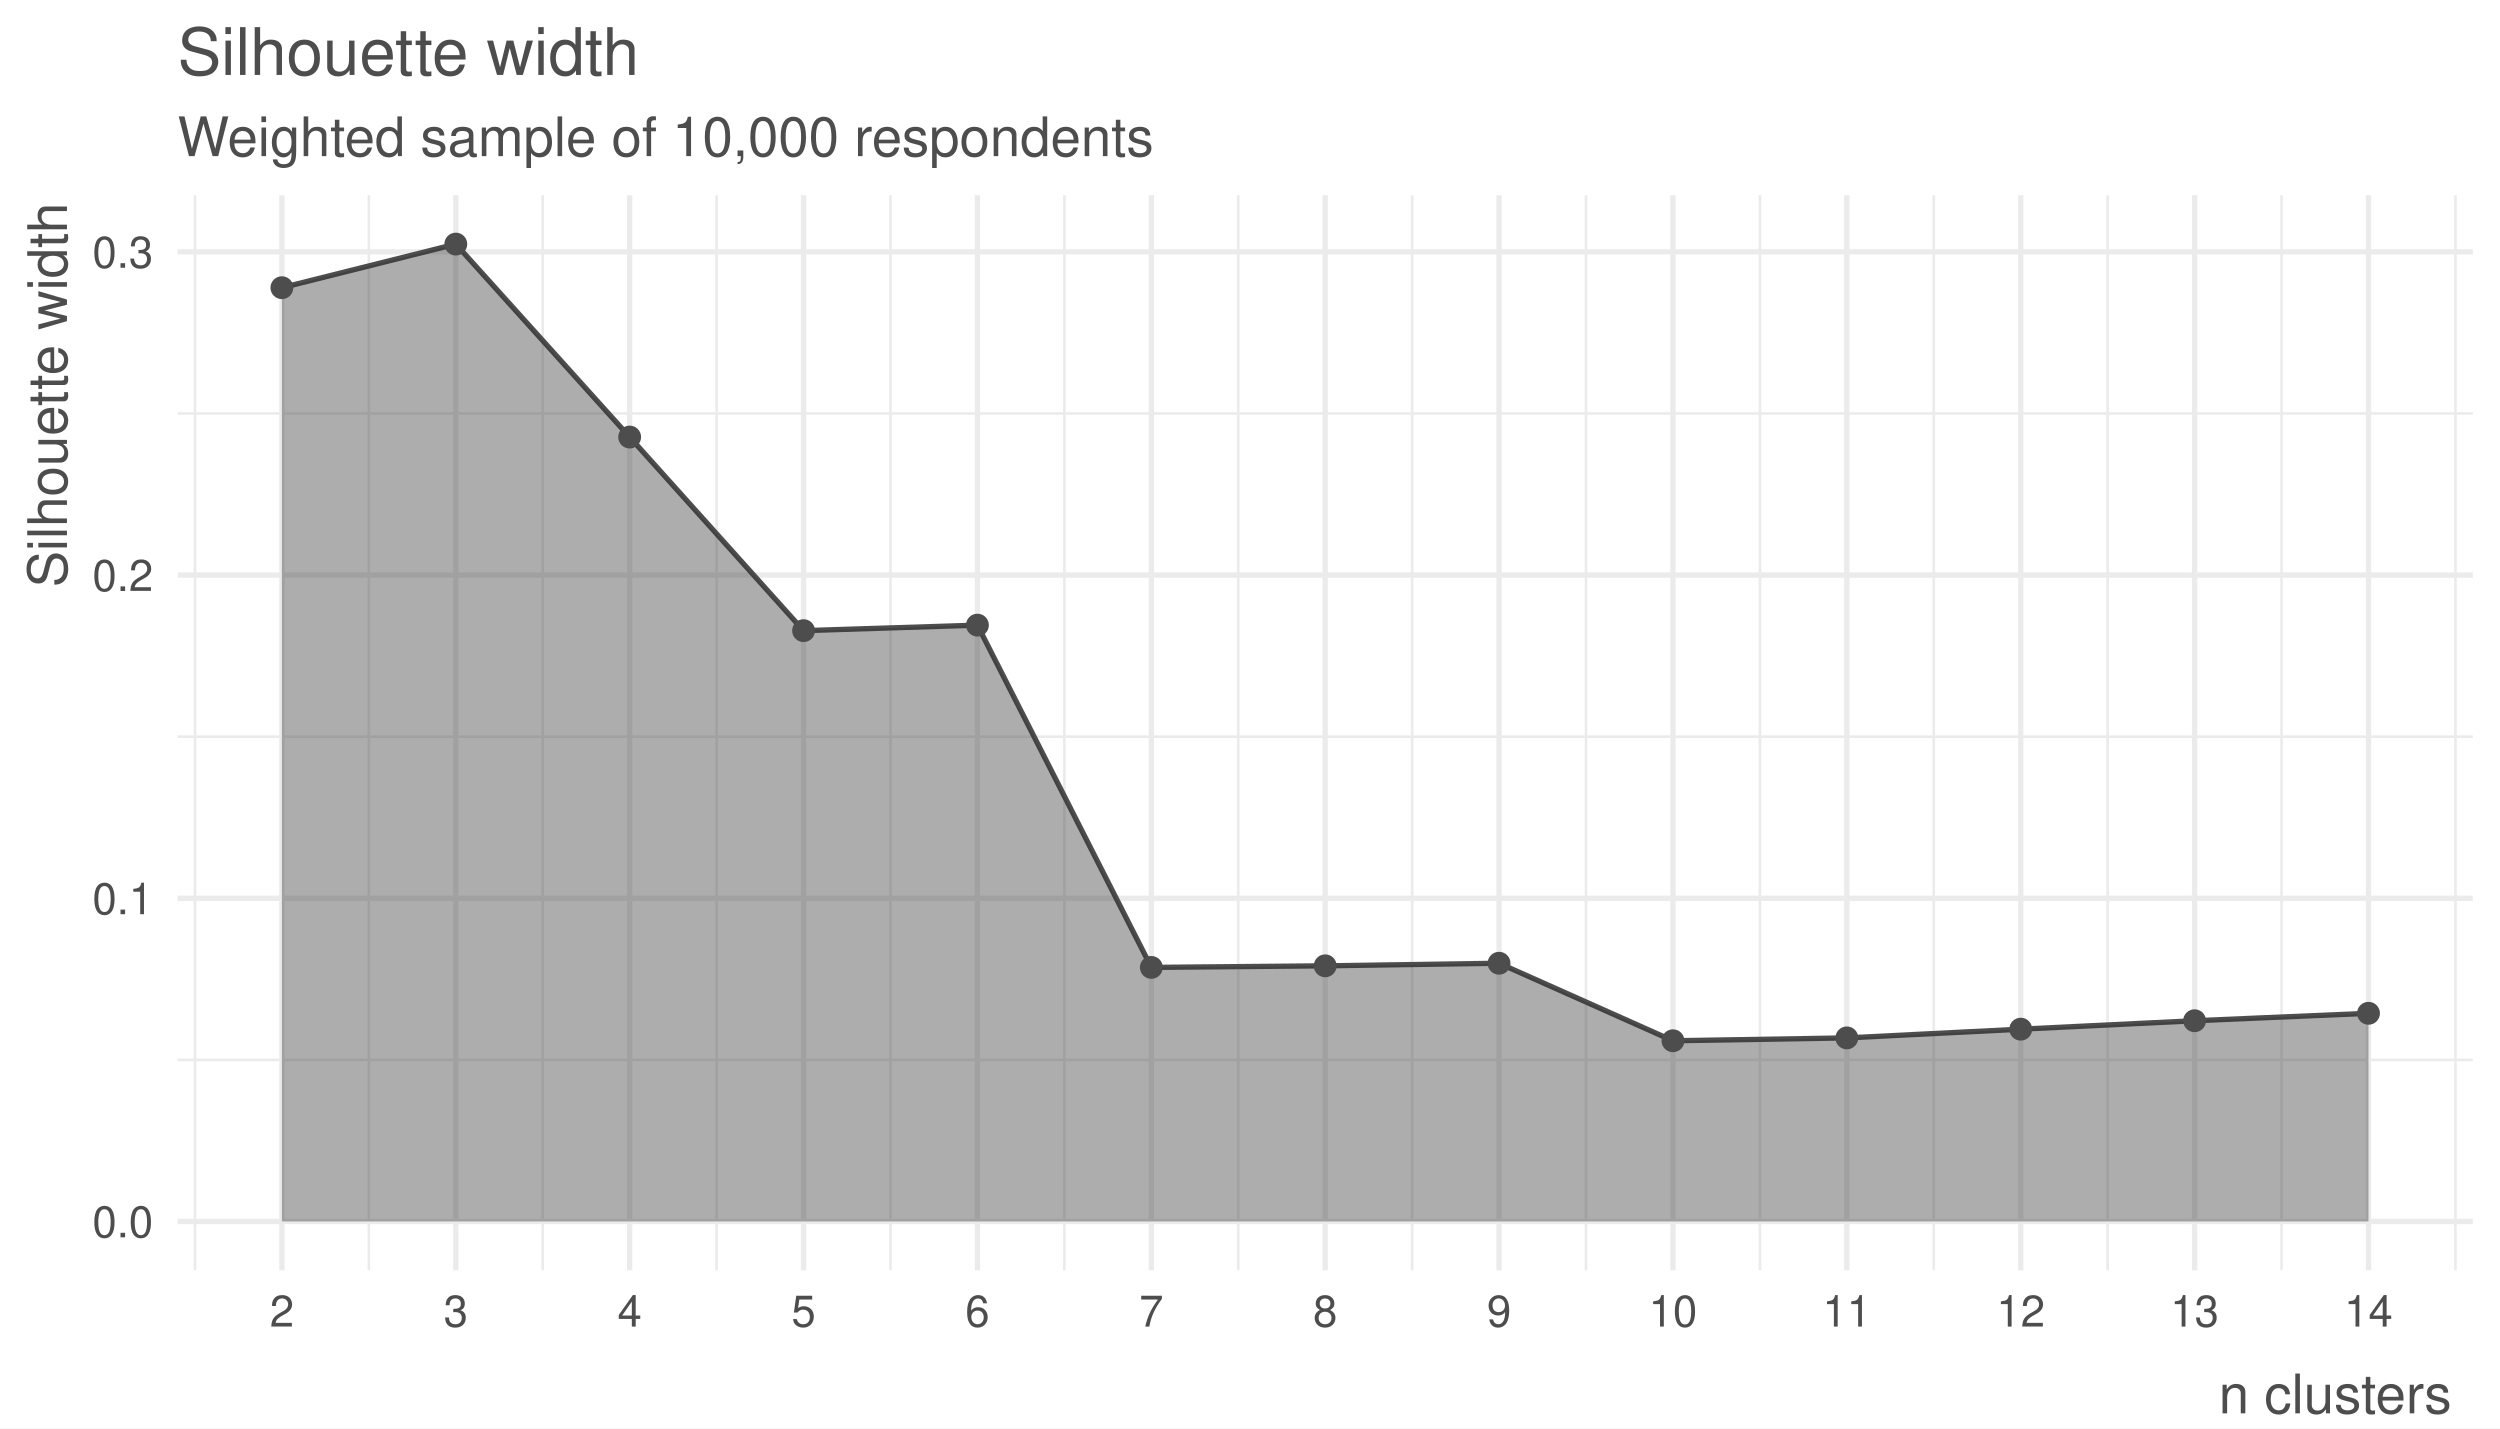
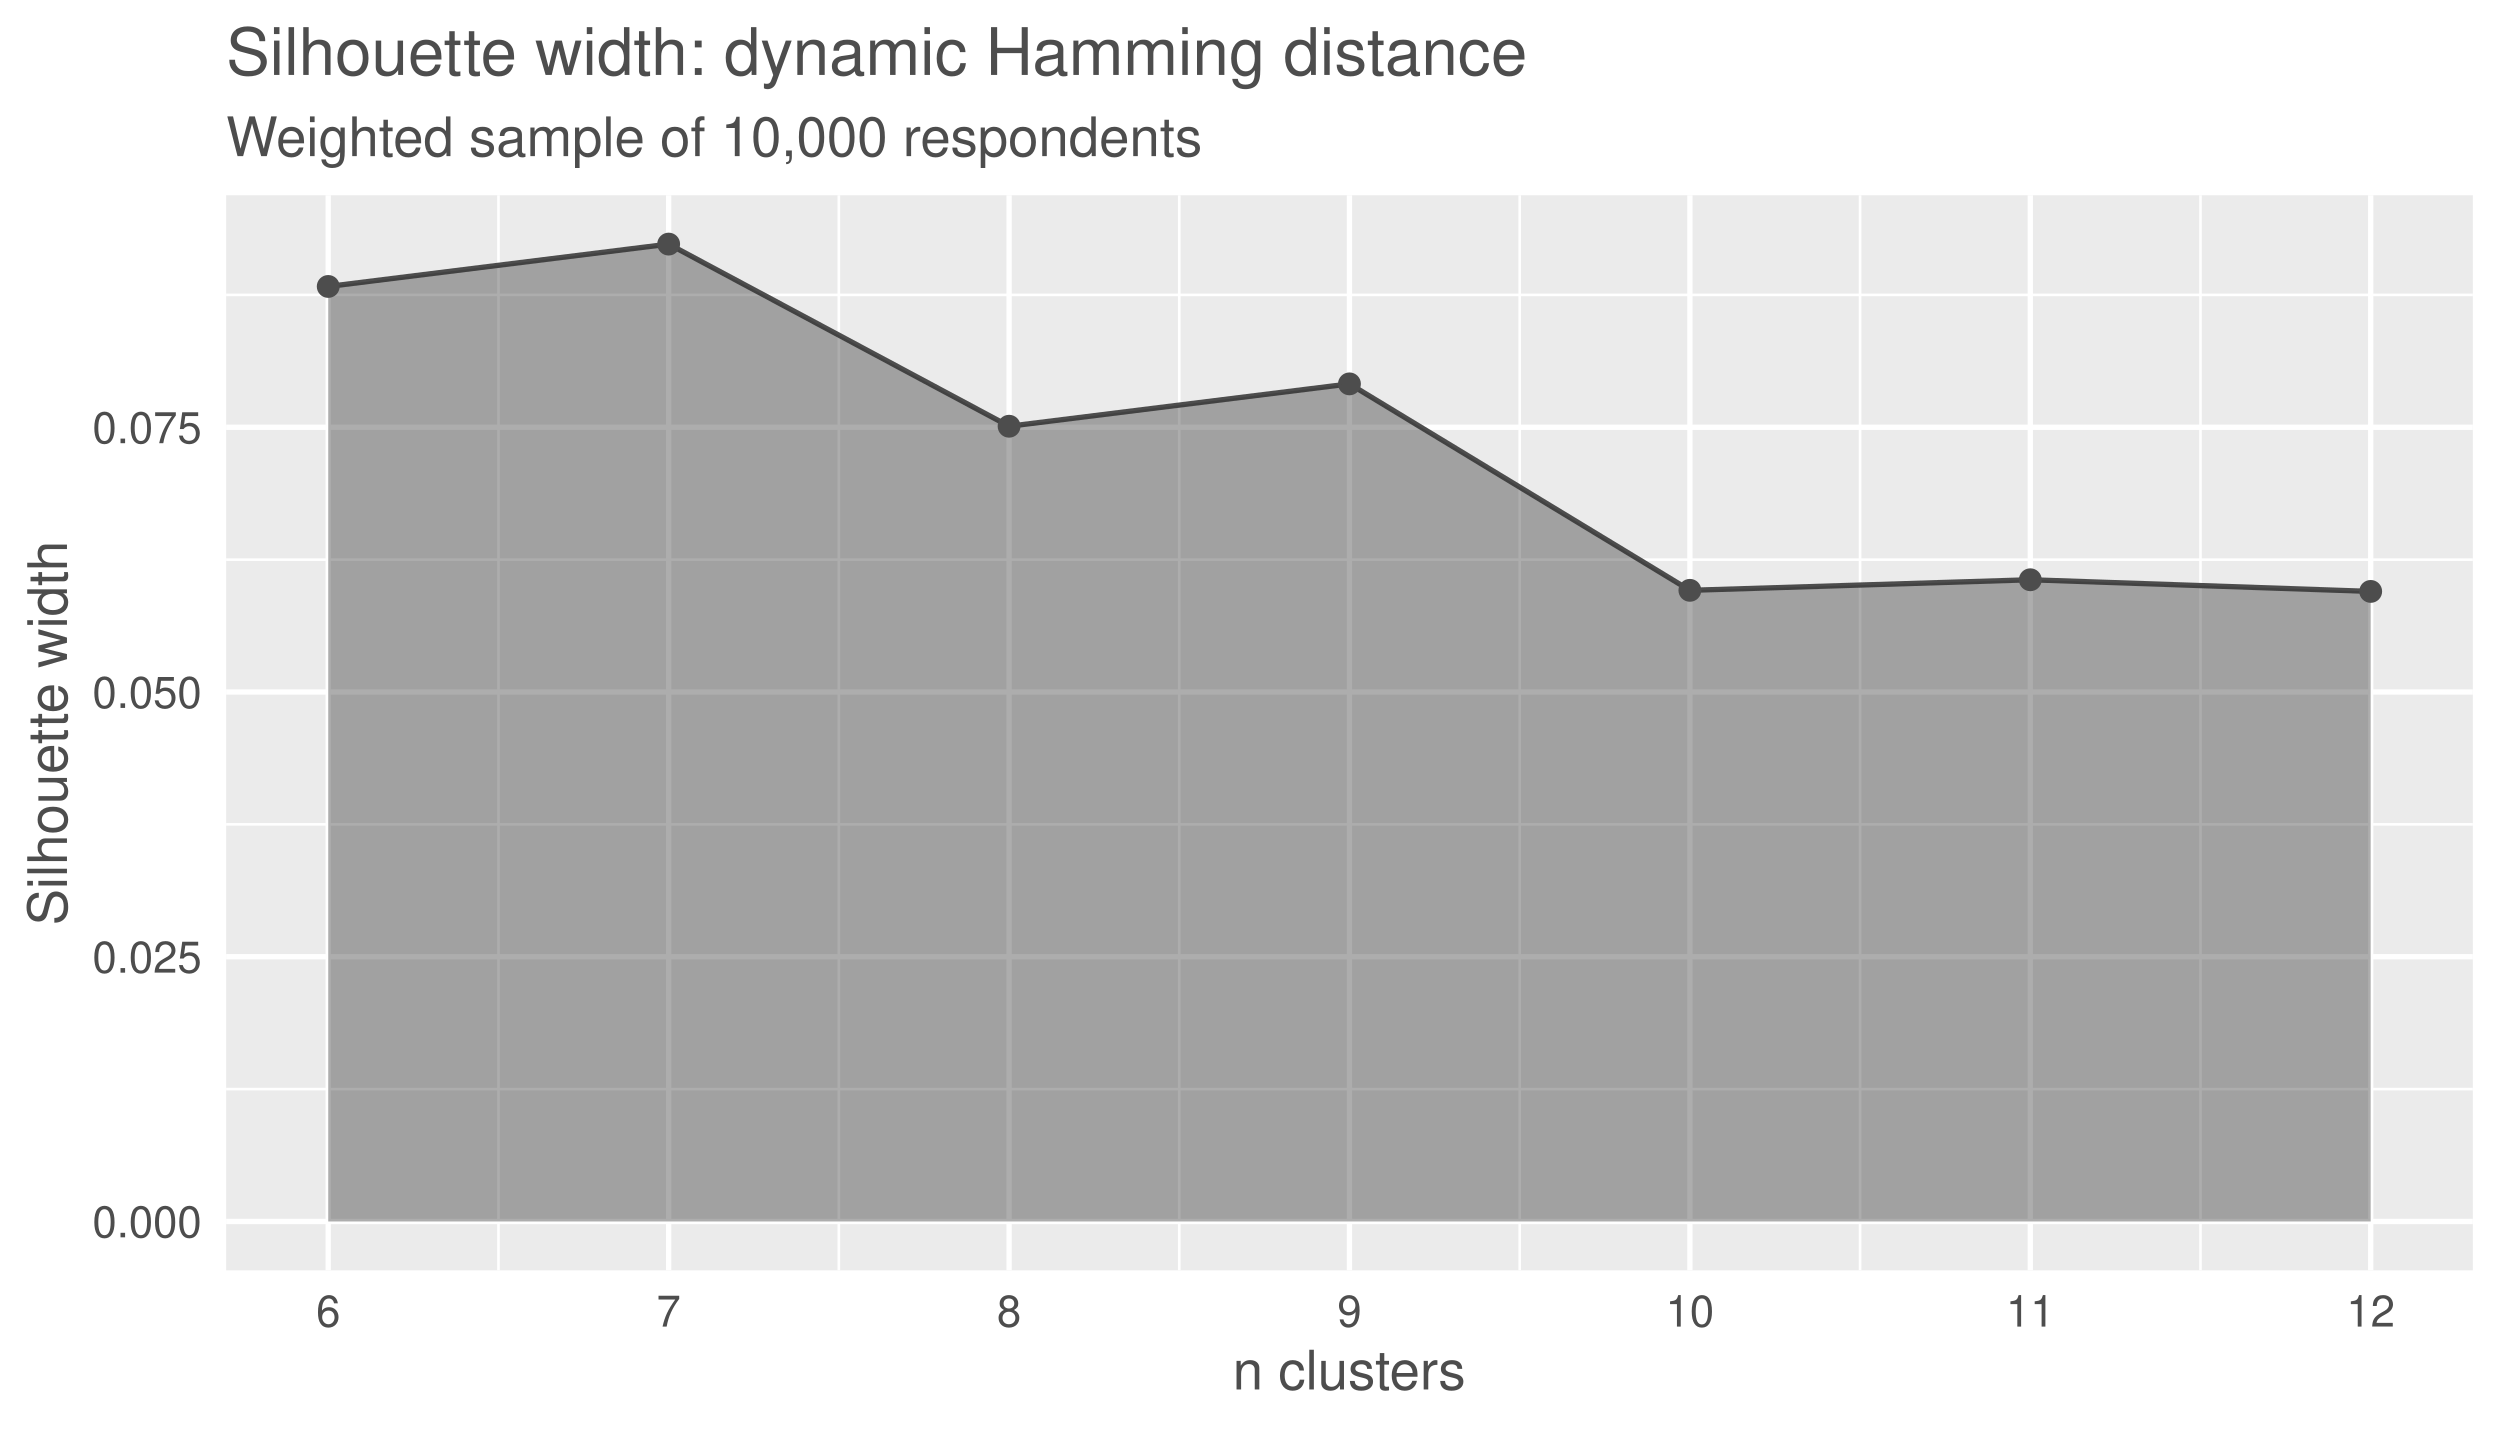
<svg xmlns="http://www.w3.org/2000/svg" viewBox="0 0 504.00 288.00">
  <defs>
    <style type="text/css">
    line, polyline, polygon, path, rect, circle {
      fill: none;
      stroke: #000000;
      stroke-linecap: round;
      stroke-linejoin: round;
      stroke-miterlimit: 10.00;
    }
  </style>
  </defs>
  <rect width="100%" height="100%" style="stroke: none; fill: #FFFFFF;" />
+   <rect x="0.00" y="0.00" width="504.00" height="288.00" style="stroke-width: 1.07; stroke: #FFFFFF; fill: #FFFFFF;" />
  <defs>
-     <clipPath id="cpMzUuODB8NDk4LjUyfDI1Ni4xMHwzOS4zNg==">
-       <rect x="35.80" y="39.36" width="462.72" height="216.74" />
+     <clipPath id="cpNDUuNTl8NDk4LjUyfDI1Ni4xMHwzOS4zNg==">
+       <rect x="45.59" y="39.36" width="452.94" height="216.74" />
    </clipPath>
  </defs>
-   <polyline points="35.80,213.67 498.52,213.67 " style="stroke-width: 0.53; stroke: #EBEBEB; stroke-linecap: butt;" clip-path="url(#cpMzUuODB8NDk4LjUyfDI1Ni4xMHwzOS4zNg==)" />
-   <polyline points="35.80,148.51 498.52,148.51 " style="stroke-width: 0.53; stroke: #EBEBEB; stroke-linecap: butt;" clip-path="url(#cpMzUuODB8NDk4LjUyfDI1Ni4xMHwzOS4zNg==)" />
-   <polyline points="35.80,83.35 498.52,83.35 " style="stroke-width: 0.53; stroke: #EBEBEB; stroke-linecap: butt;" clip-path="url(#cpMzUuODB8NDk4LjUyfDI1Ni4xMHwzOS4zNg==)" />
-   <polyline points="39.31,256.10 39.31,39.36 " style="stroke-width: 0.53; stroke: #EBEBEB; stroke-linecap: butt;" clip-path="url(#cpMzUuODB8NDk4LjUyfDI1Ni4xMHwzOS4zNg==)" />
-   <polyline points="74.36,256.10 74.36,39.36 " style="stroke-width: 0.53; stroke: #EBEBEB; stroke-linecap: butt;" clip-path="url(#cpMzUuODB8NDk4LjUyfDI1Ni4xMHwzOS4zNg==)" />
-   <polyline points="109.41,256.10 109.41,39.36 " style="stroke-width: 0.53; stroke: #EBEBEB; stroke-linecap: butt;" clip-path="url(#cpMzUuODB8NDk4LjUyfDI1Ni4xMHwzOS4zNg==)" />
-   <polyline points="144.47,256.10 144.47,39.36 " style="stroke-width: 0.53; stroke: #EBEBEB; stroke-linecap: butt;" clip-path="url(#cpMzUuODB8NDk4LjUyfDI1Ni4xMHwzOS4zNg==)" />
-   <polyline points="179.52,256.10 179.52,39.36 " style="stroke-width: 0.53; stroke: #EBEBEB; stroke-linecap: butt;" clip-path="url(#cpMzUuODB8NDk4LjUyfDI1Ni4xMHwzOS4zNg==)" />
-   <polyline points="214.58,256.10 214.58,39.36 " style="stroke-width: 0.53; stroke: #EBEBEB; stroke-linecap: butt;" clip-path="url(#cpMzUuODB8NDk4LjUyfDI1Ni4xMHwzOS4zNg==)" />
-   <polyline points="249.63,256.10 249.63,39.36 " style="stroke-width: 0.53; stroke: #EBEBEB; stroke-linecap: butt;" clip-path="url(#cpMzUuODB8NDk4LjUyfDI1Ni4xMHwzOS4zNg==)" />
-   <polyline points="284.69,256.10 284.69,39.36 " style="stroke-width: 0.53; stroke: #EBEBEB; stroke-linecap: butt;" clip-path="url(#cpMzUuODB8NDk4LjUyfDI1Ni4xMHwzOS4zNg==)" />
-   <polyline points="319.74,256.10 319.74,39.36 " style="stroke-width: 0.53; stroke: #EBEBEB; stroke-linecap: butt;" clip-path="url(#cpMzUuODB8NDk4LjUyfDI1Ni4xMHwzOS4zNg==)" />
-   <polyline points="354.80,256.10 354.80,39.36 " style="stroke-width: 0.53; stroke: #EBEBEB; stroke-linecap: butt;" clip-path="url(#cpMzUuODB8NDk4LjUyfDI1Ni4xMHwzOS4zNg==)" />
-   <polyline points="389.85,256.10 389.85,39.36 " style="stroke-width: 0.53; stroke: #EBEBEB; stroke-linecap: butt;" clip-path="url(#cpMzUuODB8NDk4LjUyfDI1Ni4xMHwzOS4zNg==)" />
-   <polyline points="424.91,256.10 424.91,39.36 " style="stroke-width: 0.53; stroke: #EBEBEB; stroke-linecap: butt;" clip-path="url(#cpMzUuODB8NDk4LjUyfDI1Ni4xMHwzOS4zNg==)" />
-   <polyline points="459.96,256.10 459.96,39.36 " style="stroke-width: 0.53; stroke: #EBEBEB; stroke-linecap: butt;" clip-path="url(#cpMzUuODB8NDk4LjUyfDI1Ni4xMHwzOS4zNg==)" />
-   <polyline points="495.02,256.10 495.02,39.36 " style="stroke-width: 0.53; stroke: #EBEBEB; stroke-linecap: butt;" clip-path="url(#cpMzUuODB8NDk4LjUyfDI1Ni4xMHwzOS4zNg==)" />
-   <polyline points="35.80,246.25 498.52,246.25 " style="stroke-width: 1.07; stroke: #EBEBEB; stroke-linecap: butt;" clip-path="url(#cpMzUuODB8NDk4LjUyfDI1Ni4xMHwzOS4zNg==)" />
-   <polyline points="35.80,181.09 498.52,181.09 " style="stroke-width: 1.07; stroke: #EBEBEB; stroke-linecap: butt;" clip-path="url(#cpMzUuODB8NDk4LjUyfDI1Ni4xMHwzOS4zNg==)" />
-   <polyline points="35.80,115.93 498.52,115.93 " style="stroke-width: 1.07; stroke: #EBEBEB; stroke-linecap: butt;" clip-path="url(#cpMzUuODB8NDk4LjUyfDI1Ni4xMHwzOS4zNg==)" />
-   <polyline points="35.80,50.77 498.52,50.77 " style="stroke-width: 1.07; stroke: #EBEBEB; stroke-linecap: butt;" clip-path="url(#cpMzUuODB8NDk4LjUyfDI1Ni4xMHwzOS4zNg==)" />
-   <polyline points="56.83,256.10 56.83,39.36 " style="stroke-width: 1.07; stroke: #EBEBEB; stroke-linecap: butt;" clip-path="url(#cpMzUuODB8NDk4LjUyfDI1Ni4xMHwzOS4zNg==)" />
-   <polyline points="91.89,256.10 91.89,39.36 " style="stroke-width: 1.07; stroke: #EBEBEB; stroke-linecap: butt;" clip-path="url(#cpMzUuODB8NDk4LjUyfDI1Ni4xMHwzOS4zNg==)" />
-   <polyline points="126.94,256.10 126.94,39.36 " style="stroke-width: 1.07; stroke: #EBEBEB; stroke-linecap: butt;" clip-path="url(#cpMzUuODB8NDk4LjUyfDI1Ni4xMHwzOS4zNg==)" />
-   <polyline points="162.00,256.10 162.00,39.36 " style="stroke-width: 1.07; stroke: #EBEBEB; stroke-linecap: butt;" clip-path="url(#cpMzUuODB8NDk4LjUyfDI1Ni4xMHwzOS4zNg==)" />
-   <polyline points="197.05,256.10 197.05,39.36 " style="stroke-width: 1.07; stroke: #EBEBEB; stroke-linecap: butt;" clip-path="url(#cpMzUuODB8NDk4LjUyfDI1Ni4xMHwzOS4zNg==)" />
-   <polyline points="232.11,256.10 232.11,39.36 " style="stroke-width: 1.07; stroke: #EBEBEB; stroke-linecap: butt;" clip-path="url(#cpMzUuODB8NDk4LjUyfDI1Ni4xMHwzOS4zNg==)" />
-   <polyline points="267.16,256.10 267.16,39.36 " style="stroke-width: 1.07; stroke: #EBEBEB; stroke-linecap: butt;" clip-path="url(#cpMzUuODB8NDk4LjUyfDI1Ni4xMHwzOS4zNg==)" />
-   <polyline points="302.21,256.10 302.21,39.36 " style="stroke-width: 1.07; stroke: #EBEBEB; stroke-linecap: butt;" clip-path="url(#cpMzUuODB8NDk4LjUyfDI1Ni4xMHwzOS4zNg==)" />
-   <polyline points="337.27,256.10 337.27,39.36 " style="stroke-width: 1.07; stroke: #EBEBEB; stroke-linecap: butt;" clip-path="url(#cpMzUuODB8NDk4LjUyfDI1Ni4xMHwzOS4zNg==)" />
-   <polyline points="372.32,256.10 372.32,39.36 " style="stroke-width: 1.07; stroke: #EBEBEB; stroke-linecap: butt;" clip-path="url(#cpMzUuODB8NDk4LjUyfDI1Ni4xMHwzOS4zNg==)" />
-   <polyline points="407.38,256.10 407.38,39.36 " style="stroke-width: 1.07; stroke: #EBEBEB; stroke-linecap: butt;" clip-path="url(#cpMzUuODB8NDk4LjUyfDI1Ni4xMHwzOS4zNg==)" />
-   <polyline points="442.43,256.10 442.43,39.36 " style="stroke-width: 1.07; stroke: #EBEBEB; stroke-linecap: butt;" clip-path="url(#cpMzUuODB8NDk4LjUyfDI1Ni4xMHwzOS4zNg==)" />
-   <polyline points="477.49,256.10 477.49,39.36 " style="stroke-width: 1.07; stroke: #EBEBEB; stroke-linecap: butt;" clip-path="url(#cpMzUuODB8NDk4LjUyfDI1Ni4xMHwzOS4zNg==)" />
-   <polyline points="56.83,58.00 91.89,49.21 126.94,88.11 162.00,127.14 197.05,126.03 232.11,195.03 267.16,194.71 302.21,194.19 337.27,209.82 372.32,209.24 407.38,207.48 442.43,205.78 477.49,204.28 " style="stroke-width: 1.07; stroke: #4D4D4D; stroke-linecap: butt;" clip-path="url(#cpMzUuODB8NDk4LjUyfDI1Ni4xMHwzOS4zNg==)" />
-   <polygon points="56.83,58.00 91.89,49.21 126.94,88.11 162.00,127.14 197.05,126.03 232.11,195.03 267.16,194.71 302.21,194.19 337.27,209.82 372.32,209.24 407.38,207.48 442.43,205.78 477.49,204.28 477.49,246.25 442.43,246.25 407.38,246.25 372.32,246.25 337.27,246.25 302.21,246.25 267.16,246.25 232.11,246.25 197.05,246.25 162.00,246.25 126.94,246.25 91.89,246.25 56.83,246.25 " style="stroke-width: 0.00; stroke: none; fill: #333333; fill-opacity: 0.40;" clip-path="url(#cpMzUuODB8NDk4LjUyfDI1Ni4xMHwzOS4zNg==)" />
-   <polyline points="56.83,58.00 91.89,49.21 126.94,88.11 162.00,127.14 197.05,126.03 232.11,195.03 267.16,194.71 302.21,194.19 337.27,209.82 372.32,209.24 407.38,207.48 442.43,205.78 477.49,204.28 " style="stroke-width: 1.07; stroke: none;" clip-path="url(#cpMzUuODB8NDk4LjUyfDI1Ni4xMHwzOS4zNg==)" />
-   <circle cx="56.83" cy="58.00" r="1.95" style="stroke-width: 0.71; stroke: #4D4D4D; fill: #4D4D4D;" clip-path="url(#cpMzUuODB8NDk4LjUyfDI1Ni4xMHwzOS4zNg==)" />
-   <circle cx="91.89" cy="49.21" r="1.95" style="stroke-width: 0.71; stroke: #4D4D4D; fill: #4D4D4D;" clip-path="url(#cpMzUuODB8NDk4LjUyfDI1Ni4xMHwzOS4zNg==)" />
-   <circle cx="126.94" cy="88.11" r="1.95" style="stroke-width: 0.71; stroke: #4D4D4D; fill: #4D4D4D;" clip-path="url(#cpMzUuODB8NDk4LjUyfDI1Ni4xMHwzOS4zNg==)" />
-   <circle cx="162.00" cy="127.14" r="1.95" style="stroke-width: 0.71; stroke: #4D4D4D; fill: #4D4D4D;" clip-path="url(#cpMzUuODB8NDk4LjUyfDI1Ni4xMHwzOS4zNg==)" />
-   <circle cx="197.05" cy="126.03" r="1.95" style="stroke-width: 0.71; stroke: #4D4D4D; fill: #4D4D4D;" clip-path="url(#cpMzUuODB8NDk4LjUyfDI1Ni4xMHwzOS4zNg==)" />
-   <circle cx="232.11" cy="195.03" r="1.95" style="stroke-width: 0.71; stroke: #4D4D4D; fill: #4D4D4D;" clip-path="url(#cpMzUuODB8NDk4LjUyfDI1Ni4xMHwzOS4zNg==)" />
-   <circle cx="267.16" cy="194.71" r="1.95" style="stroke-width: 0.71; stroke: #4D4D4D; fill: #4D4D4D;" clip-path="url(#cpMzUuODB8NDk4LjUyfDI1Ni4xMHwzOS4zNg==)" />
-   <circle cx="302.21" cy="194.19" r="1.95" style="stroke-width: 0.71; stroke: #4D4D4D; fill: #4D4D4D;" clip-path="url(#cpMzUuODB8NDk4LjUyfDI1Ni4xMHwzOS4zNg==)" />
-   <circle cx="337.27" cy="209.82" r="1.95" style="stroke-width: 0.71; stroke: #4D4D4D; fill: #4D4D4D;" clip-path="url(#cpMzUuODB8NDk4LjUyfDI1Ni4xMHwzOS4zNg==)" />
-   <circle cx="372.32" cy="209.24" r="1.95" style="stroke-width: 0.71; stroke: #4D4D4D; fill: #4D4D4D;" clip-path="url(#cpMzUuODB8NDk4LjUyfDI1Ni4xMHwzOS4zNg==)" />
-   <circle cx="407.38" cy="207.48" r="1.95" style="stroke-width: 0.71; stroke: #4D4D4D; fill: #4D4D4D;" clip-path="url(#cpMzUuODB8NDk4LjUyfDI1Ni4xMHwzOS4zNg==)" />
-   <circle cx="442.43" cy="205.78" r="1.95" style="stroke-width: 0.71; stroke: #4D4D4D; fill: #4D4D4D;" clip-path="url(#cpMzUuODB8NDk4LjUyfDI1Ni4xMHwzOS4zNg==)" />
-   <circle cx="477.49" cy="204.28" r="1.95" style="stroke-width: 0.71; stroke: #4D4D4D; fill: #4D4D4D;" clip-path="url(#cpMzUuODB8NDk4LjUyfDI1Ni4xMHwzOS4zNg==)" />
+   <rect x="45.59" y="39.36" width="452.94" height="216.74" style="stroke-width: 1.07; stroke: none; fill: #EBEBEB;" clip-path="url(#cpNDUuNTl8NDk4LjUyfDI1Ni4xMHwzOS4zNg==)" />
+   <polyline points="45.59,219.56 498.52,219.56 " style="stroke-width: 0.53; stroke: #FFFFFF; stroke-linecap: butt;" clip-path="url(#cpNDUuNTl8NDk4LjUyfDI1Ni4xMHwzOS4zNg==)" />
+   <polyline points="45.59,166.19 498.52,166.19 " style="stroke-width: 0.53; stroke: #FFFFFF; stroke-linecap: butt;" clip-path="url(#cpNDUuNTl8NDk4LjUyfDI1Ni4xMHwzOS4zNg==)" />
+   <polyline points="45.59,112.82 498.52,112.82 " style="stroke-width: 0.53; stroke: #FFFFFF; stroke-linecap: butt;" clip-path="url(#cpNDUuNTl8NDk4LjUyfDI1Ni4xMHwzOS4zNg==)" />
+   <polyline points="45.59,59.45 498.52,59.45 " style="stroke-width: 0.53; stroke: #FFFFFF; stroke-linecap: butt;" clip-path="url(#cpNDUuNTl8NDk4LjUyfDI1Ni4xMHwzOS4zNg==)" />
+   <polyline points="100.49,256.10 100.49,39.36 " style="stroke-width: 0.53; stroke: #FFFFFF; stroke-linecap: butt;" clip-path="url(#cpNDUuNTl8NDk4LjUyfDI1Ni4xMHwzOS4zNg==)" />
+   <polyline points="169.11,256.10 169.11,39.36 " style="stroke-width: 0.53; stroke: #FFFFFF; stroke-linecap: butt;" clip-path="url(#cpNDUuNTl8NDk4LjUyfDI1Ni4xMHwzOS4zNg==)" />
+   <polyline points="237.74,256.10 237.74,39.36 " style="stroke-width: 0.53; stroke: #FFFFFF; stroke-linecap: butt;" clip-path="url(#cpNDUuNTl8NDk4LjUyfDI1Ni4xMHwzOS4zNg==)" />
+   <polyline points="306.37,256.10 306.37,39.36 " style="stroke-width: 0.53; stroke: #FFFFFF; stroke-linecap: butt;" clip-path="url(#cpNDUuNTl8NDk4LjUyfDI1Ni4xMHwzOS4zNg==)" />
+   <polyline points="374.99,256.10 374.99,39.36 " style="stroke-width: 0.53; stroke: #FFFFFF; stroke-linecap: butt;" clip-path="url(#cpNDUuNTl8NDk4LjUyfDI1Ni4xMHwzOS4zNg==)" />
+   <polyline points="443.62,256.10 443.62,39.36 " style="stroke-width: 0.53; stroke: #FFFFFF; stroke-linecap: butt;" clip-path="url(#cpNDUuNTl8NDk4LjUyfDI1Ni4xMHwzOS4zNg==)" />
+   <polyline points="45.59,246.25 498.52,246.25 " style="stroke-width: 1.07; stroke: #FFFFFF; stroke-linecap: butt;" clip-path="url(#cpNDUuNTl8NDk4LjUyfDI1Ni4xMHwzOS4zNg==)" />
+   <polyline points="45.59,192.88 498.52,192.88 " style="stroke-width: 1.07; stroke: #FFFFFF; stroke-linecap: butt;" clip-path="url(#cpNDUuNTl8NDk4LjUyfDI1Ni4xMHwzOS4zNg==)" />
+   <polyline points="45.59,139.51 498.52,139.51 " style="stroke-width: 1.07; stroke: #FFFFFF; stroke-linecap: butt;" clip-path="url(#cpNDUuNTl8NDk4LjUyfDI1Ni4xMHwzOS4zNg==)" />
+   <polyline points="45.59,86.14 498.52,86.14 " style="stroke-width: 1.07; stroke: #FFFFFF; stroke-linecap: butt;" clip-path="url(#cpNDUuNTl8NDk4LjUyfDI1Ni4xMHwzOS4zNg==)" />
+   <polyline points="66.17,256.10 66.17,39.36 " style="stroke-width: 1.07; stroke: #FFFFFF; stroke-linecap: butt;" clip-path="url(#cpNDUuNTl8NDk4LjUyfDI1Ni4xMHwzOS4zNg==)" />
+   <polyline points="134.80,256.10 134.80,39.36 " style="stroke-width: 1.07; stroke: #FFFFFF; stroke-linecap: butt;" clip-path="url(#cpNDUuNTl8NDk4LjUyfDI1Ni4xMHwzOS4zNg==)" />
+   <polyline points="203.43,256.10 203.43,39.36 " style="stroke-width: 1.07; stroke: #FFFFFF; stroke-linecap: butt;" clip-path="url(#cpNDUuNTl8NDk4LjUyfDI1Ni4xMHwzOS4zNg==)" />
+   <polyline points="272.05,256.10 272.05,39.36 " style="stroke-width: 1.07; stroke: #FFFFFF; stroke-linecap: butt;" clip-path="url(#cpNDUuNTl8NDk4LjUyfDI1Ni4xMHwzOS4zNg==)" />
+   <polyline points="340.68,256.10 340.68,39.36 " style="stroke-width: 1.07; stroke: #FFFFFF; stroke-linecap: butt;" clip-path="url(#cpNDUuNTl8NDk4LjUyfDI1Ni4xMHwzOS4zNg==)" />
+   <polyline points="409.31,256.10 409.31,39.36 " style="stroke-width: 1.07; stroke: #FFFFFF; stroke-linecap: butt;" clip-path="url(#cpNDUuNTl8NDk4LjUyfDI1Ni4xMHwzOS4zNg==)" />
+   <polyline points="477.93,256.10 477.93,39.36 " style="stroke-width: 1.07; stroke: #FFFFFF; stroke-linecap: butt;" clip-path="url(#cpNDUuNTl8NDk4LjUyfDI1Ni4xMHwzOS4zNg==)" />
+   <polyline points="66.17,57.75 134.80,49.21 203.43,85.93 272.05,77.39 340.68,119.01 409.31,116.88 477.93,119.23 " style="stroke-width: 1.07; stroke: #4D4D4D; stroke-linecap: butt;" clip-path="url(#cpNDUuNTl8NDk4LjUyfDI1Ni4xMHwzOS4zNg==)" />
+   <polygon points="66.17,57.75 134.80,49.21 203.43,85.93 272.05,77.39 340.68,119.01 409.31,116.88 477.93,119.23 477.93,246.25 409.31,246.25 340.68,246.25 272.05,246.25 203.43,246.25 134.80,246.25 66.17,246.25 " style="stroke-width: 0.00; stroke: none; fill: #333333; fill-opacity: 0.40;" clip-path="url(#cpNDUuNTl8NDk4LjUyfDI1Ni4xMHwzOS4zNg==)" />
+   <polyline points="66.17,57.75 134.80,49.21 203.43,85.93 272.05,77.39 340.68,119.01 409.31,116.88 477.93,119.23 " style="stroke-width: 1.07; stroke: none;" clip-path="url(#cpNDUuNTl8NDk4LjUyfDI1Ni4xMHwzOS4zNg==)" />
+   <circle cx="66.17" cy="57.75" r="1.95" style="stroke-width: 0.71; stroke: #4D4D4D; fill: #4D4D4D;" clip-path="url(#cpNDUuNTl8NDk4LjUyfDI1Ni4xMHwzOS4zNg==)" />
+   <circle cx="134.80" cy="49.21" r="1.95" style="stroke-width: 0.71; stroke: #4D4D4D; fill: #4D4D4D;" clip-path="url(#cpNDUuNTl8NDk4LjUyfDI1Ni4xMHwzOS4zNg==)" />
+   <circle cx="203.43" cy="85.93" r="1.95" style="stroke-width: 0.71; stroke: #4D4D4D; fill: #4D4D4D;" clip-path="url(#cpNDUuNTl8NDk4LjUyfDI1Ni4xMHwzOS4zNg==)" />
+   <circle cx="272.05" cy="77.39" r="1.95" style="stroke-width: 0.71; stroke: #4D4D4D; fill: #4D4D4D;" clip-path="url(#cpNDUuNTl8NDk4LjUyfDI1Ni4xMHwzOS4zNg==)" />
+   <circle cx="340.68" cy="119.01" r="1.95" style="stroke-width: 0.71; stroke: #4D4D4D; fill: #4D4D4D;" clip-path="url(#cpNDUuNTl8NDk4LjUyfDI1Ni4xMHwzOS4zNg==)" />
+   <circle cx="409.31" cy="116.88" r="1.95" style="stroke-width: 0.71; stroke: #4D4D4D; fill: #4D4D4D;" clip-path="url(#cpNDUuNTl8NDk4LjUyfDI1Ni4xMHwzOS4zNg==)" />
+   <circle cx="477.93" cy="119.23" r="1.95" style="stroke-width: 0.71; stroke: #4D4D4D; fill: #4D4D4D;" clip-path="url(#cpNDUuNTl8NDk4LjUyfDI1Ni4xMHwzOS4zNg==)" />
  <defs>
    <clipPath id="cpMC4wMHw1MDQuMDB8Mjg4LjAwfDAuMDA=">
      <rect x="0.00" y="0.00" width="504.00" height="288.00" />
    </clipPath>
  </defs>
  <g clip-path="url(#cpMC4wMHw1MDQuMDB8Mjg4LjAwfDAuMDA=)">
-     <text x="18.64" y="249.45" style="font-size: 8.80px; fill: #4D4D4D; font-family: Helvetica;" textLength="12.23px" lengthAdjust="spacingAndGlyphs">0.0</text>
+     <text x="18.64" y="249.45" style="font-size: 8.80px; fill: #4D4D4D; font-family: Helvetica;" textLength="22.02px" lengthAdjust="spacingAndGlyphs">0.000</text>
  </g>
  <g clip-path="url(#cpMC4wMHw1MDQuMDB8Mjg4LjAwfDAuMDA=)">
-     <text x="18.64" y="184.30" style="font-size: 8.80px; fill: #4D4D4D; font-family: Helvetica;" textLength="12.23px" lengthAdjust="spacingAndGlyphs">0.1</text>
+     <text x="18.64" y="196.09" style="font-size: 8.80px; fill: #4D4D4D; font-family: Helvetica;" textLength="22.02px" lengthAdjust="spacingAndGlyphs">0.025</text>
  </g>
  <g clip-path="url(#cpMC4wMHw1MDQuMDB8Mjg4LjAwfDAuMDA=)">
-     <text x="18.64" y="119.14" style="font-size: 8.80px; fill: #4D4D4D; font-family: Helvetica;" textLength="12.23px" lengthAdjust="spacingAndGlyphs">0.2</text>
+     <text x="18.64" y="142.72" style="font-size: 8.80px; fill: #4D4D4D; font-family: Helvetica;" textLength="22.02px" lengthAdjust="spacingAndGlyphs">0.050</text>
  </g>
  <g clip-path="url(#cpMC4wMHw1MDQuMDB8Mjg4LjAwfDAuMDA=)">
-     <text x="18.64" y="53.98" style="font-size: 8.80px; fill: #4D4D4D; font-family: Helvetica;" textLength="12.23px" lengthAdjust="spacingAndGlyphs">0.3</text>
+     <text x="18.64" y="89.35" style="font-size: 8.80px; fill: #4D4D4D; font-family: Helvetica;" textLength="22.02px" lengthAdjust="spacingAndGlyphs">0.075</text>
+   </g>
+   <polyline points="42.85,246.25 45.59,246.25 " style="stroke-width: 1.07; stroke: none; stroke-linecap: butt;" clip-path="url(#cpMC4wMHw1MDQuMDB8Mjg4LjAwfDAuMDA=)" />
+   <polyline points="42.85,192.88 45.59,192.88 " style="stroke-width: 1.07; stroke: none; stroke-linecap: butt;" clip-path="url(#cpMC4wMHw1MDQuMDB8Mjg4LjAwfDAuMDA=)" />
+   <polyline points="42.85,139.51 45.59,139.51 " style="stroke-width: 1.07; stroke: none; stroke-linecap: butt;" clip-path="url(#cpMC4wMHw1MDQuMDB8Mjg4LjAwfDAuMDA=)" />
+   <polyline points="42.85,86.14 45.59,86.14 " style="stroke-width: 1.07; stroke: none; stroke-linecap: butt;" clip-path="url(#cpMC4wMHw1MDQuMDB8Mjg4LjAwfDAuMDA=)" />
+   <polyline points="66.17,258.84 66.17,256.10 " style="stroke-width: 1.07; stroke: none; stroke-linecap: butt;" clip-path="url(#cpMC4wMHw1MDQuMDB8Mjg4LjAwfDAuMDA=)" />
+   <polyline points="134.80,258.84 134.80,256.10 " style="stroke-width: 1.07; stroke: none; stroke-linecap: butt;" clip-path="url(#cpMC4wMHw1MDQuMDB8Mjg4LjAwfDAuMDA=)" />
+   <polyline points="203.43,258.84 203.43,256.10 " style="stroke-width: 1.07; stroke: none; stroke-linecap: butt;" clip-path="url(#cpMC4wMHw1MDQuMDB8Mjg4LjAwfDAuMDA=)" />
+   <polyline points="272.05,258.84 272.05,256.10 " style="stroke-width: 1.07; stroke: none; stroke-linecap: butt;" clip-path="url(#cpMC4wMHw1MDQuMDB8Mjg4LjAwfDAuMDA=)" />
+   <polyline points="340.68,258.84 340.68,256.10 " style="stroke-width: 1.07; stroke: none; stroke-linecap: butt;" clip-path="url(#cpMC4wMHw1MDQuMDB8Mjg4LjAwfDAuMDA=)" />
+   <polyline points="409.31,258.84 409.31,256.10 " style="stroke-width: 1.07; stroke: none; stroke-linecap: butt;" clip-path="url(#cpMC4wMHw1MDQuMDB8Mjg4LjAwfDAuMDA=)" />
+   <polyline points="477.93,258.84 477.93,256.10 " style="stroke-width: 1.07; stroke: none; stroke-linecap: butt;" clip-path="url(#cpMC4wMHw1MDQuMDB8Mjg4LjAwfDAuMDA=)" />
+   <g clip-path="url(#cpMC4wMHw1MDQuMDB8Mjg4LjAwfDAuMDA=)">
+     <text x="63.73" y="267.45" style="font-size: 8.80px; fill: #4D4D4D; font-family: Helvetica;" textLength="4.89px" lengthAdjust="spacingAndGlyphs">6</text>
  </g>
  <g clip-path="url(#cpMC4wMHw1MDQuMDB8Mjg4LjAwfDAuMDA=)">
-     <text x="54.39" y="267.45" style="font-size: 8.80px; fill: #4D4D4D; font-family: Helvetica;" textLength="4.89px" lengthAdjust="spacingAndGlyphs">2</text>
+     <text x="132.35" y="267.45" style="font-size: 8.80px; fill: #4D4D4D; font-family: Helvetica;" textLength="4.89px" lengthAdjust="spacingAndGlyphs">7</text>
  </g>
  <g clip-path="url(#cpMC4wMHw1MDQuMDB8Mjg4LjAwfDAuMDA=)">
-     <text x="89.44" y="267.45" style="font-size: 8.80px; fill: #4D4D4D; font-family: Helvetica;" textLength="4.89px" lengthAdjust="spacingAndGlyphs">3</text>
+     <text x="200.98" y="267.45" style="font-size: 8.80px; fill: #4D4D4D; font-family: Helvetica;" textLength="4.89px" lengthAdjust="spacingAndGlyphs">8</text>
  </g>
  <g clip-path="url(#cpMC4wMHw1MDQuMDB8Mjg4LjAwfDAuMDA=)">
-     <text x="124.50" y="267.45" style="font-size: 8.80px; fill: #4D4D4D; font-family: Helvetica;" textLength="4.89px" lengthAdjust="spacingAndGlyphs">4</text>
+     <text x="269.61" y="267.45" style="font-size: 8.80px; fill: #4D4D4D; font-family: Helvetica;" textLength="4.89px" lengthAdjust="spacingAndGlyphs">9</text>
  </g>
  <g clip-path="url(#cpMC4wMHw1MDQuMDB8Mjg4LjAwfDAuMDA=)">
-     <text x="159.55" y="267.45" style="font-size: 8.80px; fill: #4D4D4D; font-family: Helvetica;" textLength="4.89px" lengthAdjust="spacingAndGlyphs">5</text>
+     <text x="335.79" y="267.45" style="font-size: 8.80px; fill: #4D4D4D; font-family: Helvetica;" textLength="9.79px" lengthAdjust="spacingAndGlyphs">10</text>
  </g>
  <g clip-path="url(#cpMC4wMHw1MDQuMDB8Mjg4LjAwfDAuMDA=)">
-     <text x="194.60" y="267.45" style="font-size: 8.80px; fill: #4D4D4D; font-family: Helvetica;" textLength="4.89px" lengthAdjust="spacingAndGlyphs">6</text>
+     <text x="404.41" y="267.45" style="font-size: 8.80px; fill: #4D4D4D; font-family: Helvetica;" textLength="9.79px" lengthAdjust="spacingAndGlyphs">11</text>
  </g>
  <g clip-path="url(#cpMC4wMHw1MDQuMDB8Mjg4LjAwfDAuMDA=)">
-     <text x="229.66" y="267.45" style="font-size: 8.80px; fill: #4D4D4D; font-family: Helvetica;" textLength="4.89px" lengthAdjust="spacingAndGlyphs">7</text>
+     <text x="473.04" y="267.45" style="font-size: 8.80px; fill: #4D4D4D; font-family: Helvetica;" textLength="9.79px" lengthAdjust="spacingAndGlyphs">12</text>
  </g>
  <g clip-path="url(#cpMC4wMHw1MDQuMDB8Mjg4LjAwfDAuMDA=)">
-     <text x="264.71" y="267.45" style="font-size: 8.80px; fill: #4D4D4D; font-family: Helvetica;" textLength="4.89px" lengthAdjust="spacingAndGlyphs">8</text>
+     <text x="248.52" y="280.12" style="font-size: 11.00px; fill: #4D4D4D; font-family: Helvetica;" textLength="47.07px" lengthAdjust="spacingAndGlyphs">n clusters</text>
  </g>
  <g clip-path="url(#cpMC4wMHw1MDQuMDB8Mjg4LjAwfDAuMDA=)">
-     <text x="299.77" y="267.45" style="font-size: 8.80px; fill: #4D4D4D; font-family: Helvetica;" textLength="4.89px" lengthAdjust="spacingAndGlyphs">9</text>
+     <text transform="translate(13.50,186.55) rotate(-90)" style="font-size: 11.00px; fill: #4D4D4D; font-family: Helvetica;" textLength="77.65px" lengthAdjust="spacingAndGlyphs">Silhouette width</text>
  </g>
  <g clip-path="url(#cpMC4wMHw1MDQuMDB8Mjg4LjAwfDAuMDA=)">
-     <text x="332.38" y="267.45" style="font-size: 8.80px; fill: #4D4D4D; font-family: Helvetica;" textLength="9.79px" lengthAdjust="spacingAndGlyphs">10</text>
+     <text x="45.59" y="31.48" style="font-size: 11.00px; fill: #4D4D4D; font-family: Helvetica;" textLength="197.49px" lengthAdjust="spacingAndGlyphs">Weighted sample of 10,000 respondents</text>
  </g>
  <g clip-path="url(#cpMC4wMHw1MDQuMDB8Mjg4LjAwfDAuMDA=)">
-     <text x="367.43" y="267.45" style="font-size: 8.80px; fill: #4D4D4D; font-family: Helvetica;" textLength="9.79px" lengthAdjust="spacingAndGlyphs">11</text>
-   </g>
-   <g clip-path="url(#cpMC4wMHw1MDQuMDB8Mjg4LjAwfDAuMDA=)">
-     <text x="402.49" y="267.45" style="font-size: 8.80px; fill: #4D4D4D; font-family: Helvetica;" textLength="9.79px" lengthAdjust="spacingAndGlyphs">12</text>
-   </g>
-   <g clip-path="url(#cpMC4wMHw1MDQuMDB8Mjg4LjAwfDAuMDA=)">
-     <text x="437.54" y="267.45" style="font-size: 8.80px; fill: #4D4D4D; font-family: Helvetica;" textLength="9.79px" lengthAdjust="spacingAndGlyphs">13</text>
-   </g>
-   <g clip-path="url(#cpMC4wMHw1MDQuMDB8Mjg4LjAwfDAuMDA=)">
-     <text x="472.59" y="267.45" style="font-size: 8.80px; fill: #4D4D4D; font-family: Helvetica;" textLength="9.79px" lengthAdjust="spacingAndGlyphs">14</text>
-   </g>
-   <g clip-path="url(#cpMC4wMHw1MDQuMDB8Mjg4LjAwfDAuMDA=)">
-     <text x="447.30" y="284.92" style="font-size: 11.00px; fill: #4D4D4D; font-family: Helvetica;" textLength="47.07px" lengthAdjust="spacingAndGlyphs">n clusters</text>
-   </g>
-   <g clip-path="url(#cpMC4wMHw1MDQuMDB8Mjg4LjAwfDAuMDA=)">
-     <text transform="translate(13.50,118.40) rotate(-90)" style="font-size: 11.00px; fill: #4D4D4D; font-family: Helvetica;" textLength="77.65px" lengthAdjust="spacingAndGlyphs">Silhouette width</text>
-   </g>
-   <g clip-path="url(#cpMC4wMHw1MDQuMDB8Mjg4LjAwfDAuMDA=)">
-     <text x="35.80" y="31.48" style="font-size: 11.00px; fill: #4D4D4D; font-family: Helvetica;" textLength="197.49px" lengthAdjust="spacingAndGlyphs">Weighted sample of 10,000 respondents</text>
-   </g>
-   <g clip-path="url(#cpMC4wMHw1MDQuMDB8Mjg4LjAwfDAuMDA=)">
-     <text x="35.80" y="15.10" style="font-size: 13.20px; fill: #4D4D4D; font-family: Helvetica;" textLength="93.18px" lengthAdjust="spacingAndGlyphs">Silhouette width</text>
+     <text x="45.59" y="15.10" style="font-size: 13.20px; fill: #4D4D4D; font-family: Helvetica;" textLength="262.63px" lengthAdjust="spacingAndGlyphs">Silhouette width: dynamic Hamming distance</text>
  </g>
</svg>
